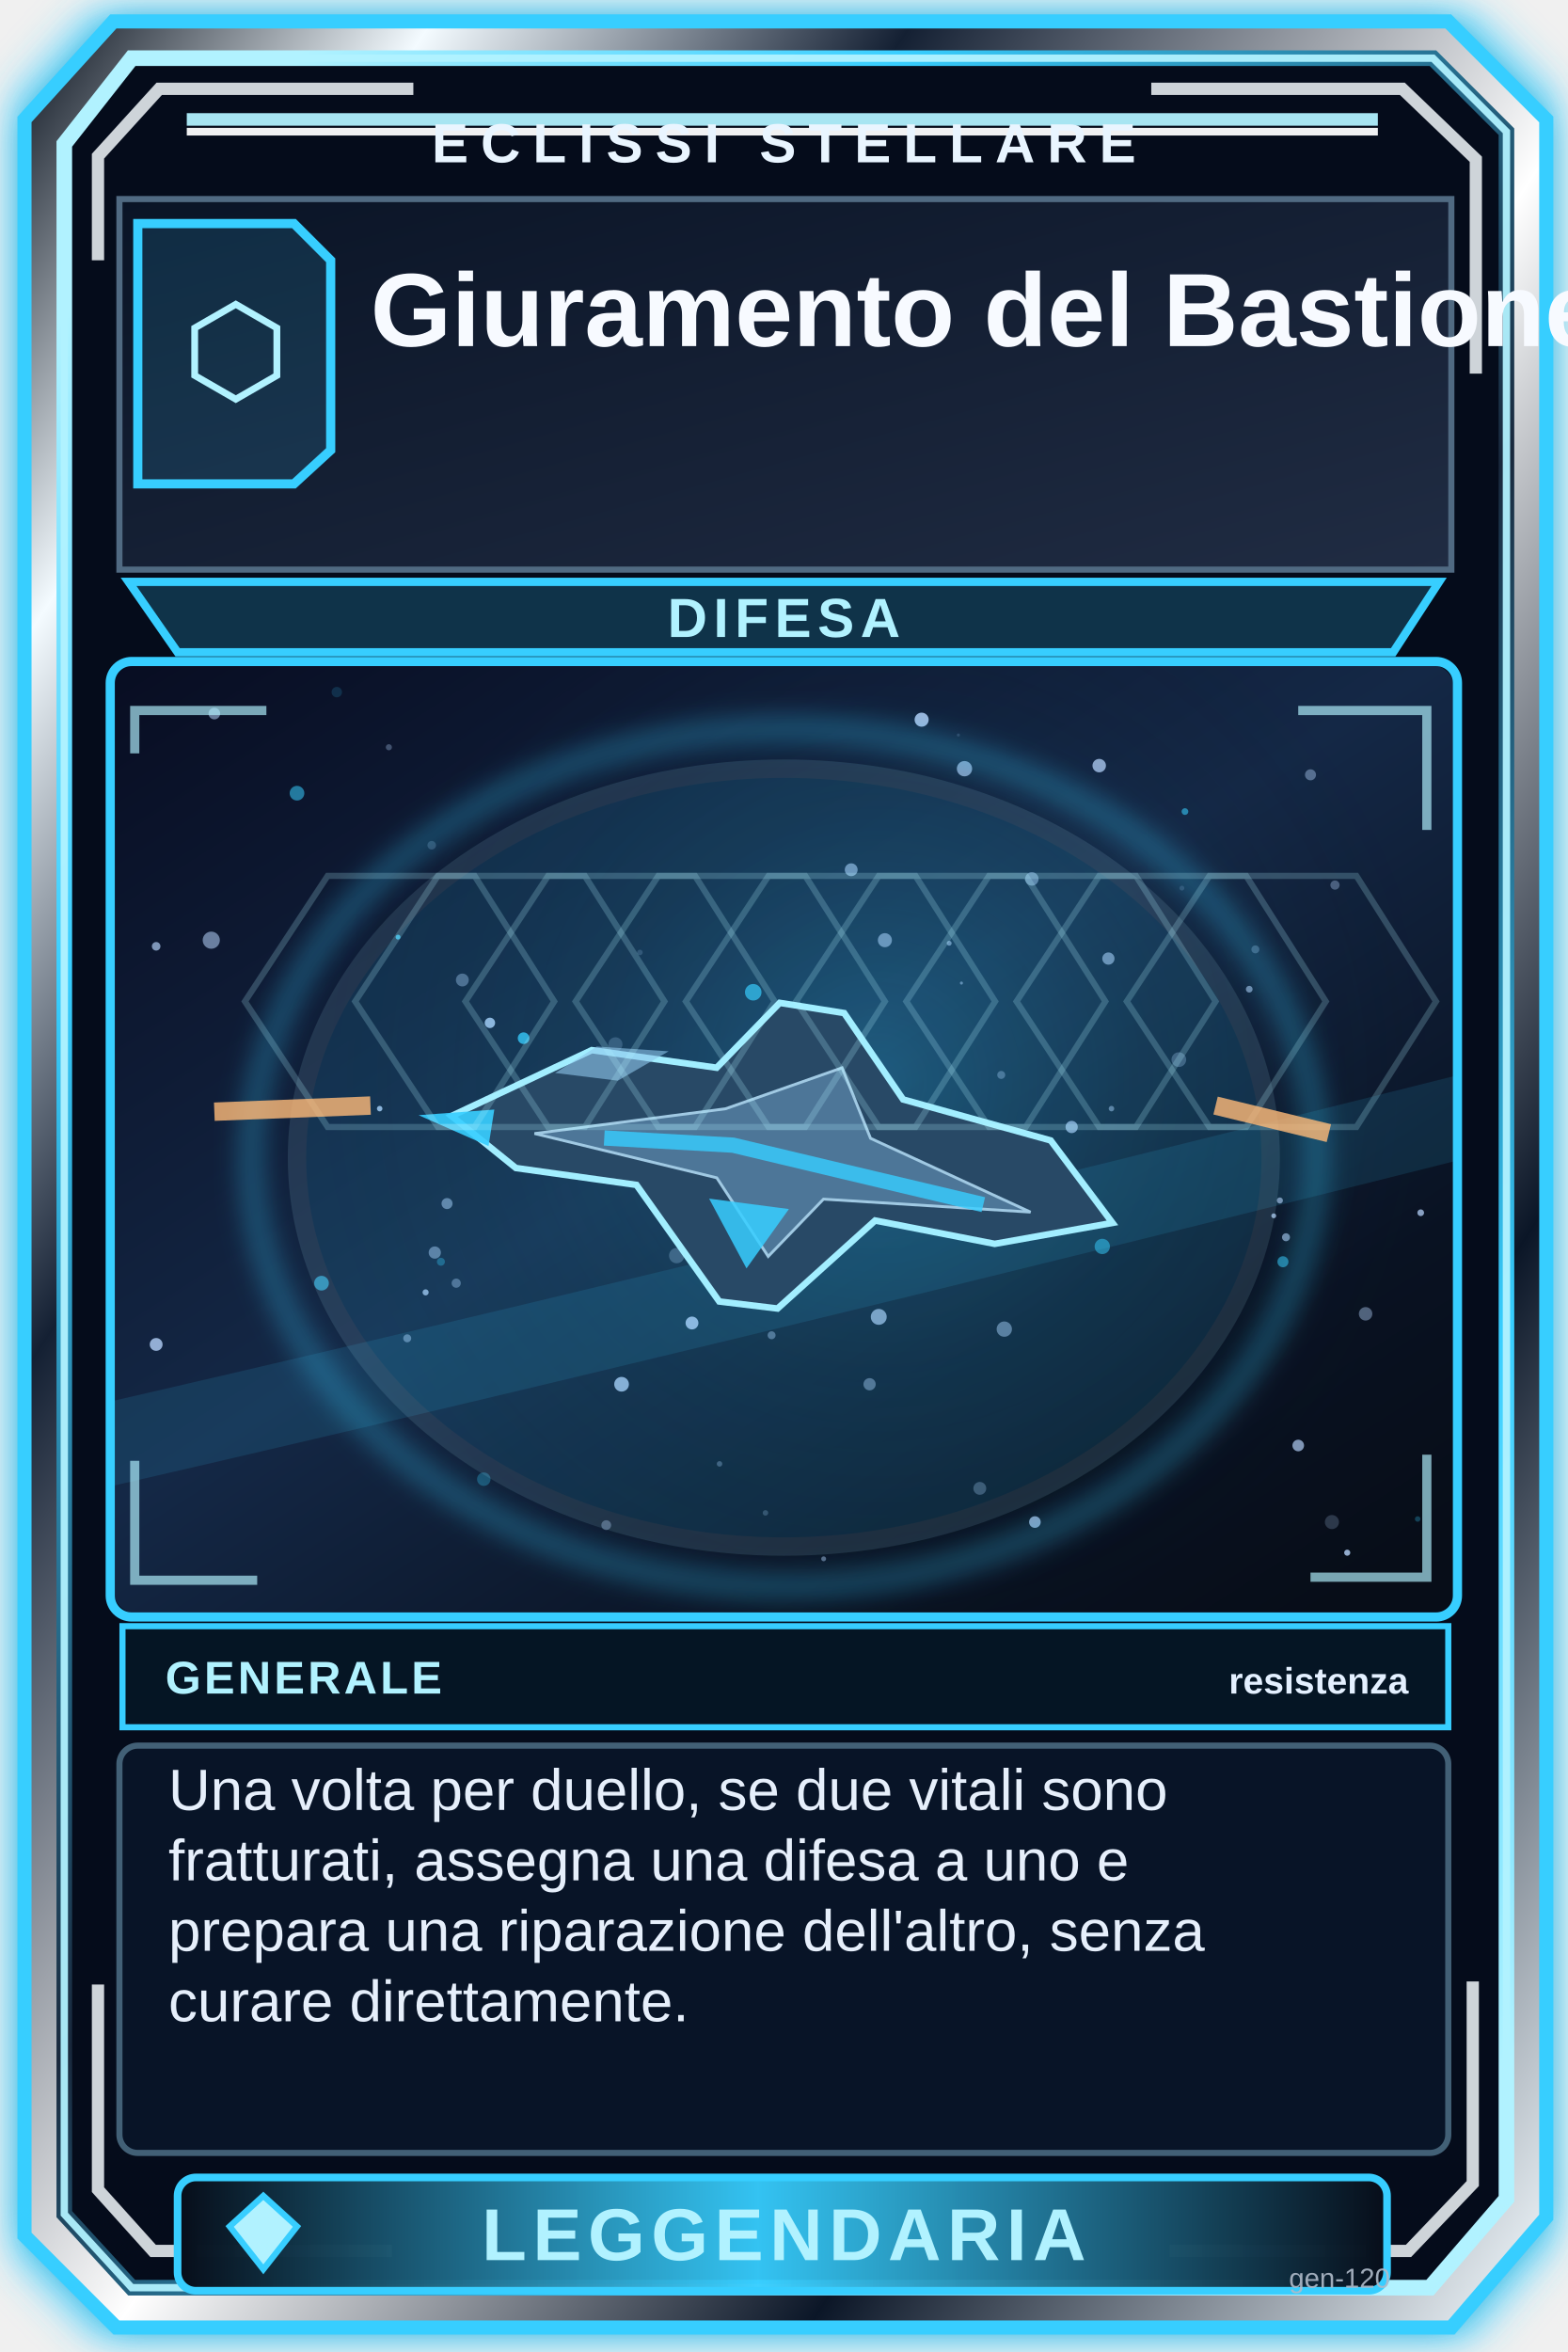
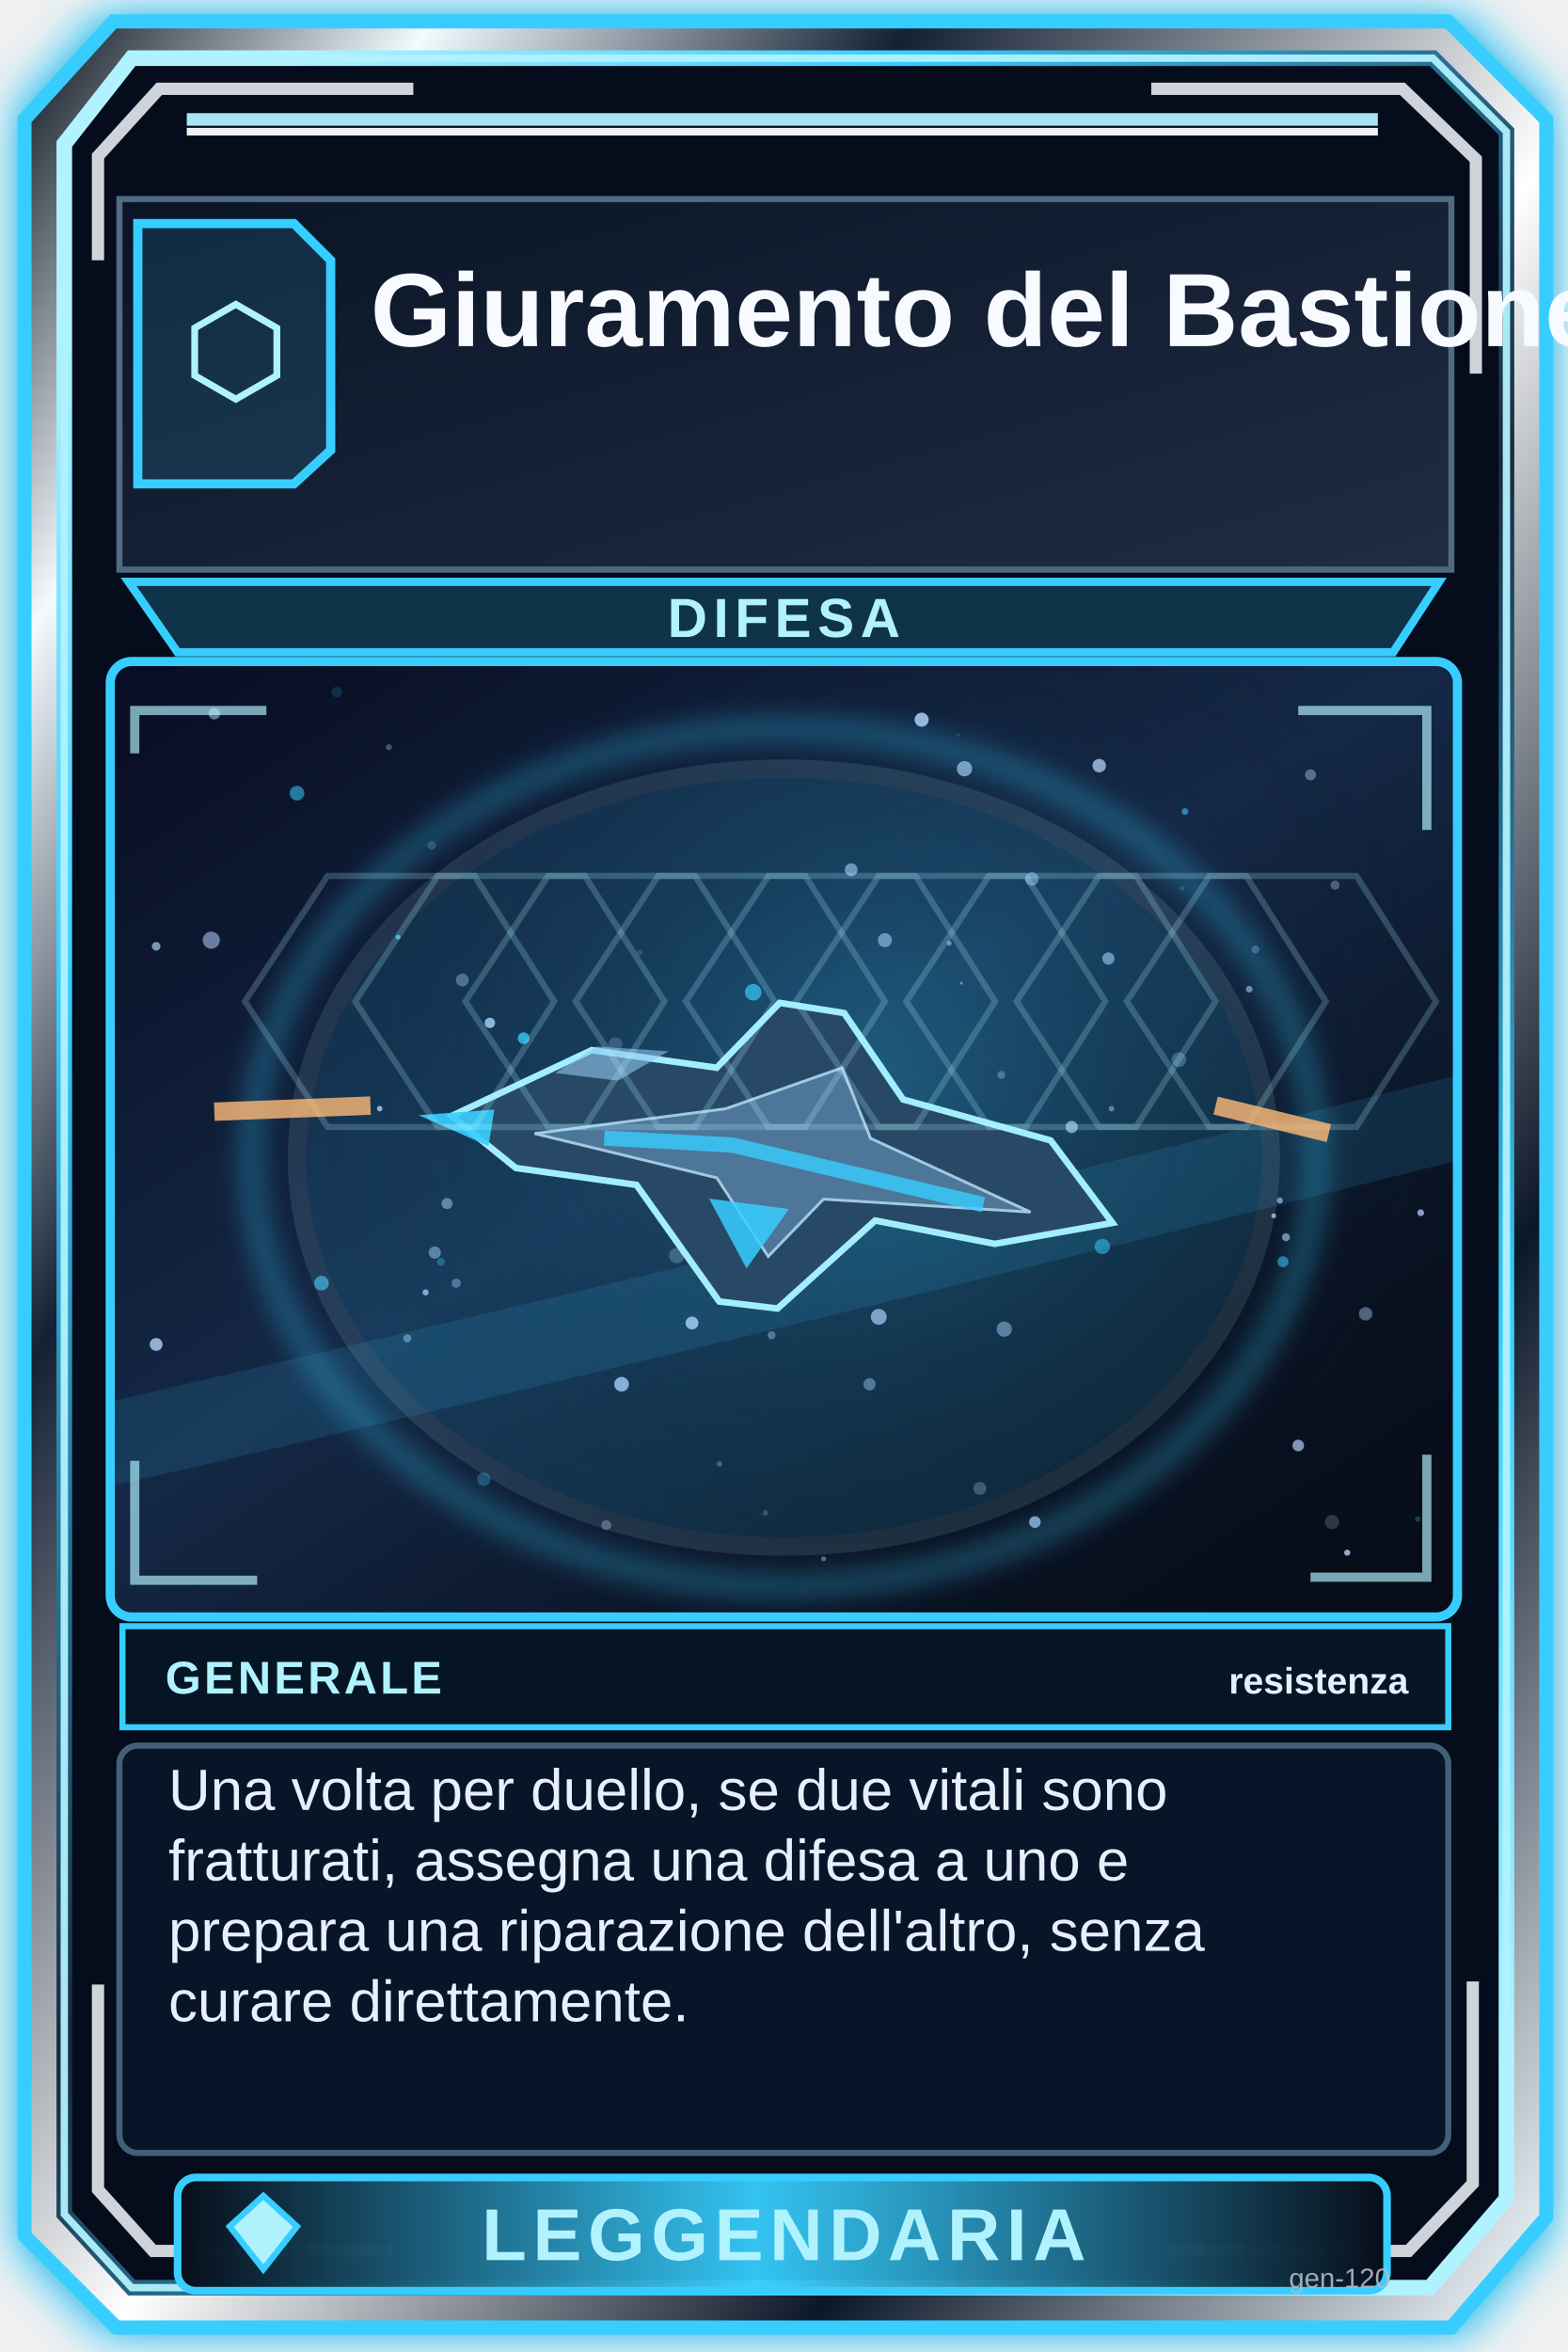
<svg xmlns="http://www.w3.org/2000/svg" width="512" height="768" viewBox="0 0 512 768" role="img" aria-label="Giuramento del Bastione · DIFESA · LEGGENDARIA">
  <defs>
    <linearGradient id="metal" x1="0" y1="0" x2="1" y2="1">
      <stop stop-color="#101824" />
      <stop offset=".13" stop-color="#f4fbff" />
      <stop offset=".29" stop-color="#142033" />
      <stop offset=".53" stop-color="#ffffff" />
      <stop offset=".76" stop-color="#0b1627" />
      <stop offset="1" stop-color="#f4fbff" />
    </linearGradient>
    <linearGradient id="rim" x1=".15" y1="0" x2=".87" y2="1">
      <stop stop-color="#b1f2ff" />
      <stop offset=".2" stop-color="#37ceff" />
      <stop offset=".52" stop-color="#19283c" />
      <stop offset=".78" stop-color="#37ceff" />
      <stop offset="1" stop-color="#b1f2ff" />
    </linearGradient>
    <linearGradient id="spaceSky" x1="0" y1="0" x2=".9" y2="1">
      <stop stop-color="#080d22" />
      <stop offset=".49" stop-color="#142846" />
      <stop offset=".82" stop-color="#091222" />
      <stop offset="1" stop-color="#070d18" />
    </linearGradient>
    <radialGradient id="planet">
      <stop stop-color="#37ceff" stop-opacity=".65" />
      <stop offset=".52" stop-color="#194761" stop-opacity=".42" />
      <stop offset="1" stop-color="#0a1529" stop-opacity=".05" />
    </radialGradient>
    <linearGradient id="titlePanel" x1="0" x2="1" y1="0" y2="1">
      <stop stop-color="#0a1426" />
      <stop offset="1" stop-color="#202c43" />
    </linearGradient>
    <linearGradient id="rarityShine" x1="0" y1="0" x2="1" y2="0">
      <stop stop-color="#070d19" />
      <stop offset=".48" stop-color="#37ceff" stop-opacity="0.94" />
      <stop offset="1" stop-color="#070d19" />
    </linearGradient>
    <filter id="rimGlow" x="-30%" y="-30%" width="160%" height="160%">
      <feGaussianBlur stdDeviation="6.8" />
    </filter>
    <filter id="beamGlow" x="-70%" y="-70%" width="240%" height="240%">
      <feGaussianBlur stdDeviation="4" />
    </filter>
    <clipPath id="artClip">
      <rect x="37" y="217" width="438" height="310" rx="8" />
    </clipPath>
  </defs>
  <path d="M37 7H473L505 39V724L474 760H38L8 730V39Z" fill="#030712" stroke="#37ceff" stroke-width="11.2" opacity="0.98" filter="url(#rimGlow)" />
  <path d="M37 7H473L505 39V724L474 760H38L8 730V39Z" fill="url(#metal)" stroke="#37ceff" stroke-width="4.6" />
  <path d="M43 19H468L492 43V718L467 747H43L21 723V47Z" fill="#050c1b" stroke="url(#rim)" stroke-width="5.1" />
  <path d="M43 19H468L492 43V718L467 747H43L21 723V47Z" fill="none" stroke="#b1f2ff" stroke-width="2.4" opacity="0.94" />
  <path d="M61 39H450" stroke="#b1f2ff" stroke-width="4.1" opacity="0.94" />
  <path d="M32 85V51L52 29H135 M376 29H458L482 52V122 M32 648V715L50 735H128 M382 735H460L481 713V647" fill="none" stroke="#f7fcff" stroke-width="4" opacity="0.83" />
  <path d="M61 43H450" stroke="#fff" stroke-width="2.5" opacity="0.94" />
-   <text x="256" y="53" text-anchor="middle" fill="#e9f5ff" font-size="18" font-family="Arial, sans-serif" font-weight="700" letter-spacing="4">ECLISSI STELLARE</text>
  <path d="M39 65H474V186H39Z" fill="url(#titlePanel)" stroke="#506a82" stroke-width="2" />
  <path d="M45 73H96L108 85V147L96 158H45Z" fill="#37ceff" fill-opacity=".13" stroke="#37ceff" stroke-width="3" />
  <text x="77" y="128" text-anchor="middle" fill="#b1f2ff" font-family="Arial, sans-serif" font-size="40" font-weight="bold">⬡</text>
  <text x="121" y="113" fill="#f7faff" font-family="Arial,sans-serif" font-size="34" font-weight="800">Giuramento del Bastione</text>
  <path d="M42 190H470L455 213H58Z" fill="#37ceff" fill-opacity=".20" stroke="#37ceff" stroke-width="2.7" />
  <text x="256" y="208" text-anchor="middle" fill="#b1f2ff" font-family="Arial,sans-serif" font-size="18" font-weight="900" letter-spacing="2">DIFESA</text>
  <g clip-path="url(#artClip)">
    <rect x="37" y="217" width="438" height="310" fill="url(#spaceSky)" />
    <circle cx="287" cy="353" r="181" fill="url(#planet)" opacity=".34" />
    <path d="M12 477Q218 430 508 357" fill="none" stroke="#37ceff" stroke-width="27" opacity=".12" />
    <circle cx="110" cy="226" r="1.7" fill="#37ceff" opacity="0.16" />
    <circle cx="284" cy="452" r="2.0" fill="#b9d7ff" opacity="0.42" />
    <circle cx="69" cy="307" r="2.8" fill="#b9d7ff" opacity="0.54" />
    <circle cx="328" cy="434" r="2.5" fill="#b9d7ff" opacity="0.47" />
    <circle cx="269" cy="509" r="0.8" fill="#b9d7ff" opacity="0.44" />
    <circle cx="410" cy="310" r="1.3" fill="#b9d7ff" opacity="0.28" />
    <circle cx="105" cy="419" r="2.4" fill="#37ceff" opacity="0.59" />
    <circle cx="252" cy="436" r="1.3" fill="#b9d7ff" opacity="0.41" />
    <circle cx="142" cy="409" r="2.0" fill="#b9d7ff" opacity="0.47" />
    <circle cx="151" cy="320" r="2.1" fill="#b9d7ff" opacity="0.38" />
    <circle cx="289" cy="307" r="2.3" fill="#b9d7ff" opacity="0.55" />
    <circle cx="124" cy="362" r="0.9" fill="#b9d7ff" opacity="0.79" />
    <circle cx="130" cy="306" r="0.8" fill="#37ceff" opacity="0.76" />
    <circle cx="363" cy="362" r="0.9" fill="#b9d7ff" opacity="0.47" />
    <circle cx="146" cy="393" r="1.8" fill="#b9d7ff" opacity="0.50" />
    <circle cx="436" cy="289" r="1.5" fill="#b9d7ff" opacity="0.34" />
    <circle cx="386" cy="290" r="0.8" fill="#b9d7ff" opacity="0.17" />
    <circle cx="221" cy="410" r="2.5" fill="#b9d7ff" opacity="0.27" />
    <circle cx="463" cy="496" r="0.9" fill="#37ceff" opacity="0.27" />
    <circle cx="440" cy="507" r="1.0" fill="#b9d7ff" opacity="0.78" />
    <circle cx="416" cy="397" r="0.8" fill="#b9d7ff" opacity="0.71" />
    <circle cx="235" cy="478" r="0.9" fill="#b9d7ff" opacity="0.31" />
    <circle cx="327" cy="351" r="1.3" fill="#b9d7ff" opacity="0.34" />
    <circle cx="310" cy="308" r="0.8" fill="#b9d7ff" opacity="0.54" />
    <circle cx="387" cy="265" r="1.1" fill="#37ceff" opacity="0.56" />
    <circle cx="141" cy="276" r="1.4" fill="#b9d7ff" opacity="0.21" />
    <circle cx="139" cy="422" r="1.0" fill="#b9d7ff" opacity="0.72" />
    <circle cx="313" cy="240" r="0.5" fill="#b9d7ff" opacity="0.17" />
    <circle cx="301" cy="235" r="2.3" fill="#b9d7ff" opacity="0.81" />
    <circle cx="209" cy="311" r="0.9" fill="#b9d7ff" opacity="0.19" />
    <circle cx="360" cy="407" r="2.5" fill="#37ceff" opacity="0.51" />
    <circle cx="408" cy="323" r="1.1" fill="#b9d7ff" opacity="0.56" />
    <circle cx="446" cy="429" r="2.2" fill="#b9d7ff" opacity="0.41" />
    <circle cx="418" cy="392" r="1.0" fill="#b9d7ff" opacity="0.59" />
    <circle cx="259" cy="337" r="2.3" fill="#b9d7ff" opacity="0.72" />
    <circle cx="278" cy="284" r="2.1" fill="#b9d7ff" opacity="0.58" />
    <circle cx="144" cy="412" r="1.3" fill="#37ceff" opacity="0.33" />
    <circle cx="51" cy="439" r="2.1" fill="#b9d7ff" opacity="0.77" />
    <circle cx="70" cy="233" r="1.9" fill="#b9d7ff" opacity="0.53" />
    <circle cx="202" cy="367" r="2.4" fill="#b9d7ff" opacity="0.48" />
    <circle cx="337" cy="287" r="2.2" fill="#b9d7ff" opacity="0.48" />
    <circle cx="287" cy="430" r="2.6" fill="#b9d7ff" opacity="0.67" />
    <circle cx="171" cy="339" r="1.9" fill="#37ceff" opacity="0.77" />
    <circle cx="237" cy="415" r="1.8" fill="#b9d7ff" opacity="0.23" />
    <circle cx="200" cy="355" r="1.3" fill="#b9d7ff" opacity="0.56" />
    <circle cx="385" cy="346" r="2.4" fill="#b9d7ff" opacity="0.29" />
    <circle cx="250" cy="494" r="0.9" fill="#b9d7ff" opacity="0.24" />
    <circle cx="238" cy="390" r="2.4" fill="#b9d7ff" opacity="0.26" />
    <circle cx="158" cy="483" r="2.2" fill="#37ceff" opacity="0.29" />
    <circle cx="269" cy="406" r="2.0" fill="#b9d7ff" opacity="0.59" />
    <circle cx="191" cy="366" r="1.4" fill="#b9d7ff" opacity="0.43" />
    <circle cx="314" cy="321" r="0.5" fill="#b9d7ff" opacity="0.49" />
    <circle cx="201" cy="341" r="2.3" fill="#b9d7ff" opacity="0.22" />
    <circle cx="133" cy="437" r="1.3" fill="#b9d7ff" opacity="0.45" />
    <circle cx="97" cy="259" r="2.4" fill="#37ceff" opacity="0.54" />
    <circle cx="428" cy="253" r="1.8" fill="#b9d7ff" opacity="0.41" />
    <circle cx="338" cy="497" r="1.9" fill="#b9d7ff" opacity="0.69" />
    <circle cx="464" cy="396" r="1.1" fill="#b9d7ff" opacity="0.72" />
    <circle cx="320" cy="486" r="2.1" fill="#b9d7ff" opacity="0.29" />
    <circle cx="424" cy="472" r="1.9" fill="#b9d7ff" opacity="0.67" />
    <circle cx="202" cy="347" r="2.6" fill="#37ceff" opacity="0.69" />
    <circle cx="362" cy="313" r="2.0" fill="#b9d7ff" opacity="0.57" />
    <circle cx="203" cy="452" r="2.4" fill="#b9d7ff" opacity="0.76" />
    <circle cx="51" cy="309" r="1.4" fill="#b9d7ff" opacity="0.66" />
    <circle cx="350" cy="368" r="2.0" fill="#b9d7ff" opacity="0.67" />
    <circle cx="127" cy="244" r="1.0" fill="#b9d7ff" opacity="0.31" />
    <circle cx="246" cy="324" r="2.7" fill="#37ceff" opacity="0.68" />
    <circle cx="276" cy="385" r="0.6" fill="#b9d7ff" opacity="0.63" />
    <circle cx="160" cy="334" r="1.7" fill="#b9d7ff" opacity="0.80" />
    <circle cx="435" cy="497" r="2.3" fill="#b9d7ff" opacity="0.21" />
    <circle cx="420" cy="404" r="1.3" fill="#b9d7ff" opacity="0.58" />
    <circle cx="315" cy="251" r="2.5" fill="#b9d7ff" opacity="0.65" />
    <circle cx="419" cy="412" r="1.8" fill="#37ceff" opacity="0.53" />
    <circle cx="226" cy="432" r="2.1" fill="#b9d7ff" opacity="0.79" />
    <circle cx="198" cy="498" r="1.6" fill="#b9d7ff" opacity="0.34" />
    <circle cx="226" cy="357" r="0.8" fill="#b9d7ff" opacity="0.75" />
    <circle cx="359" cy="250" r="2.2" fill="#b9d7ff" opacity="0.72" />
    <circle cx="149" cy="419" r="1.5" fill="#b9d7ff" opacity="0.39" />
    <g transform="translate(256 378) rotate(9) scale(0.71)">
      <path d="M-154 5 L-95 -35 L-37 -36 L-13 -70 L17 -70 L50 -35 L120 -27 L154 6 L102 24 L46 22 L8 69 L-19 70 L-65 23 L-121 24 Z" fill="#273852" stroke="#b1f2ff" stroke-width="3" />
      <path d="M-115 7 L-30 -18 L20 -45 L38 -15 L116 7 L21 16 L0 46 L-29 14Z" fill="#516b8a" stroke="#afc9df" stroke-width="1.3" />
      <path d="M-83 4 L-24 -2 L28 2 L94 7" fill="none" stroke="#37ceff" stroke-width="7" opacity=".8" />
      <path d="M-31 24 L-9 53 L6 23" fill="#37ceff" opacity=".85" />
      <path d="M-135 -1 L-169 7 L-135 16" fill="#37ceff" opacity=".9" />
      <path d="M-110 -22 L-81 -23 L-60 -40 L-93 -37 Z" fill="#99c4e8" opacity=".6" />
    </g>
    <ellipse cx="256" cy="378" rx="159" ry="127" fill="#37ceff" opacity=".12" stroke="#b1f2ff" stroke-width="6" />
    <ellipse cx="256" cy="378" rx="174" ry="140" fill="none" stroke="#37ceff" stroke-width="8" opacity=".3" filter="url(#beamGlow)" />
    <path d="M107 286l-27 41l27 41l48 0l26-41l-26-41z" fill="none" stroke="#b1f2ff" stroke-width="2" opacity=".22" />
    <path d="M143 286l-27 41l27 41l48 0l26-41l-26-41z" fill="none" stroke="#b1f2ff" stroke-width="2" opacity=".22" />
    <path d="M179 286l-27 41l27 41l48 0l26-41l-26-41z" fill="none" stroke="#b1f2ff" stroke-width="2" opacity=".22" />
    <path d="M215 286l-27 41l27 41l48 0l26-41l-26-41z" fill="none" stroke="#b1f2ff" stroke-width="2" opacity=".22" />
    <path d="M251 286l-27 41l27 41l48 0l26-41l-26-41z" fill="none" stroke="#b1f2ff" stroke-width="2" opacity=".22" />
    <path d="M287 286l-27 41l27 41l48 0l26-41l-26-41z" fill="none" stroke="#b1f2ff" stroke-width="2" opacity=".22" />
    <path d="M323 286l-27 41l27 41l48 0l26-41l-26-41z" fill="none" stroke="#b1f2ff" stroke-width="2" opacity=".22" />
    <path d="M359 286l-27 41l27 41l48 0l26-41l-26-41z" fill="none" stroke="#b1f2ff" stroke-width="2" opacity=".22" />
    <path d="M395 286l-27 41l27 41l48 0l26-41l-26-41z" fill="none" stroke="#b1f2ff" stroke-width="2" opacity=".22" />
    <path d="M70 363L121 361M434 370L397 361" stroke="#ffba78" stroke-width="6" opacity=".8" />
    <path d="M44 246V232H87 M424 232h42v39 M44 477v39h40 M428 515h38v-40" stroke="#b1f2ff" stroke-width="3" fill="none" opacity=".67" />
  </g>
  <rect x="36" y="216" width="440" height="312" rx="7" fill="none" stroke="#37ceff" stroke-width="3" />
  <path d="M40 531H473V564H40Z" fill="#051524" stroke="#37ceff" stroke-width="2" />
  <text x="54" y="553" fill="#b1f2ff" font-family="Arial,sans-serif" font-size="15" font-weight="bold" letter-spacing="1">GENERALE</text>
  <text x="460" y="553" text-anchor="end" fill="#e4f0ff" font-family="Arial,sans-serif" font-size="12" font-weight="bold">resistenza</text>
  <rect x="39" y="570" width="434" height="133" rx="6" fill="#081427" stroke="#426076" stroke-width="2" />
  <text x="55" y="591" fill="#e6effb" font-size="19" font-family="Arial,sans-serif">Una volta per duello, se due vitali sono</text>
  <text x="55" y="614" fill="#e6effb" font-size="19" font-family="Arial,sans-serif">fratturati, assegna una difesa a uno e</text>
  <text x="55" y="637" fill="#e6effb" font-size="19" font-family="Arial,sans-serif">prepara una riparazione dell'altro, senza</text>
  <text x="55" y="660" fill="#e6effb" font-size="19" font-family="Arial,sans-serif">curare direttamente.</text>
  <rect x="58" y="711" width="395" height="37" rx="6" fill="url(#rarityShine)" stroke="#37ceff" stroke-width="2.5" />
  <path d="M75 727l11 -10l11 10l-11 14Z" fill="#b1f2ff" stroke="#37ceff" stroke-width="2" />
  <text x="256" y="738" fill="#b1f2ff" text-anchor="middle" font-family="Arial,sans-serif" font-size="24" font-weight="900" letter-spacing="2">LEGGENDARIA</text>
  <text x="454" y="747" fill="#afbac9" font-family="Arial,sans-serif" font-size="9" text-anchor="end" opacity=".9">gen-120</text>
</svg>
